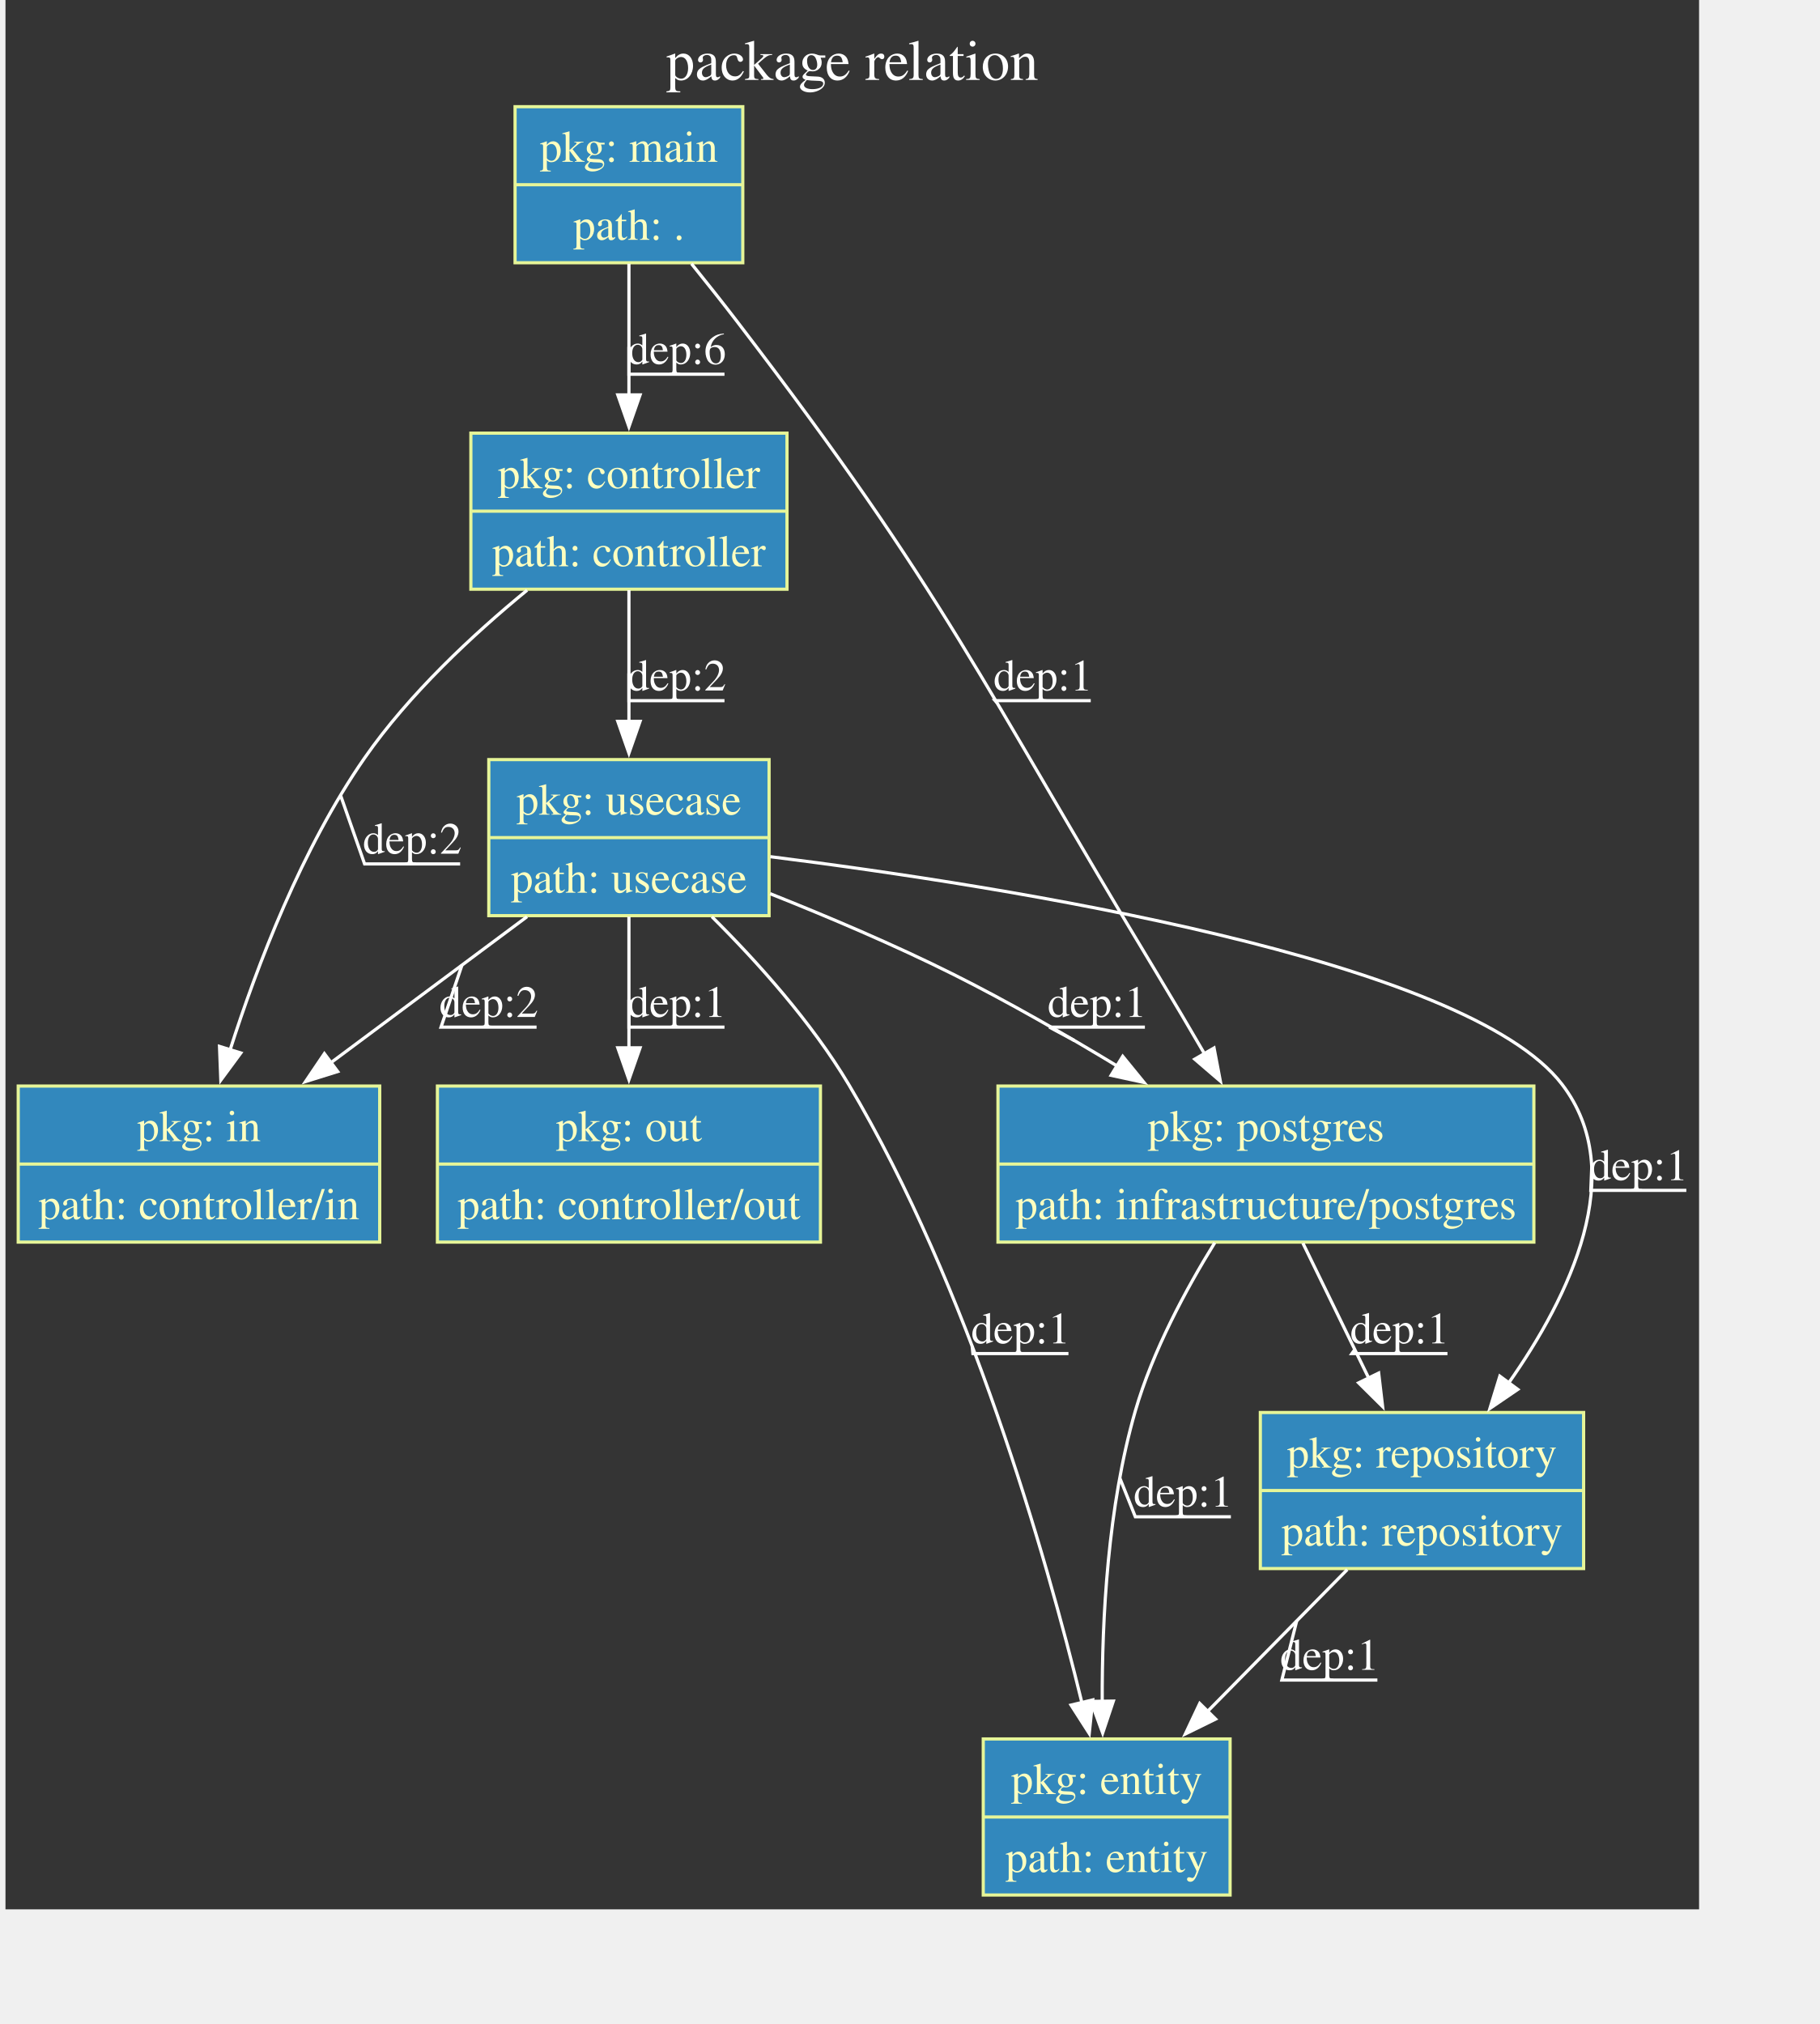
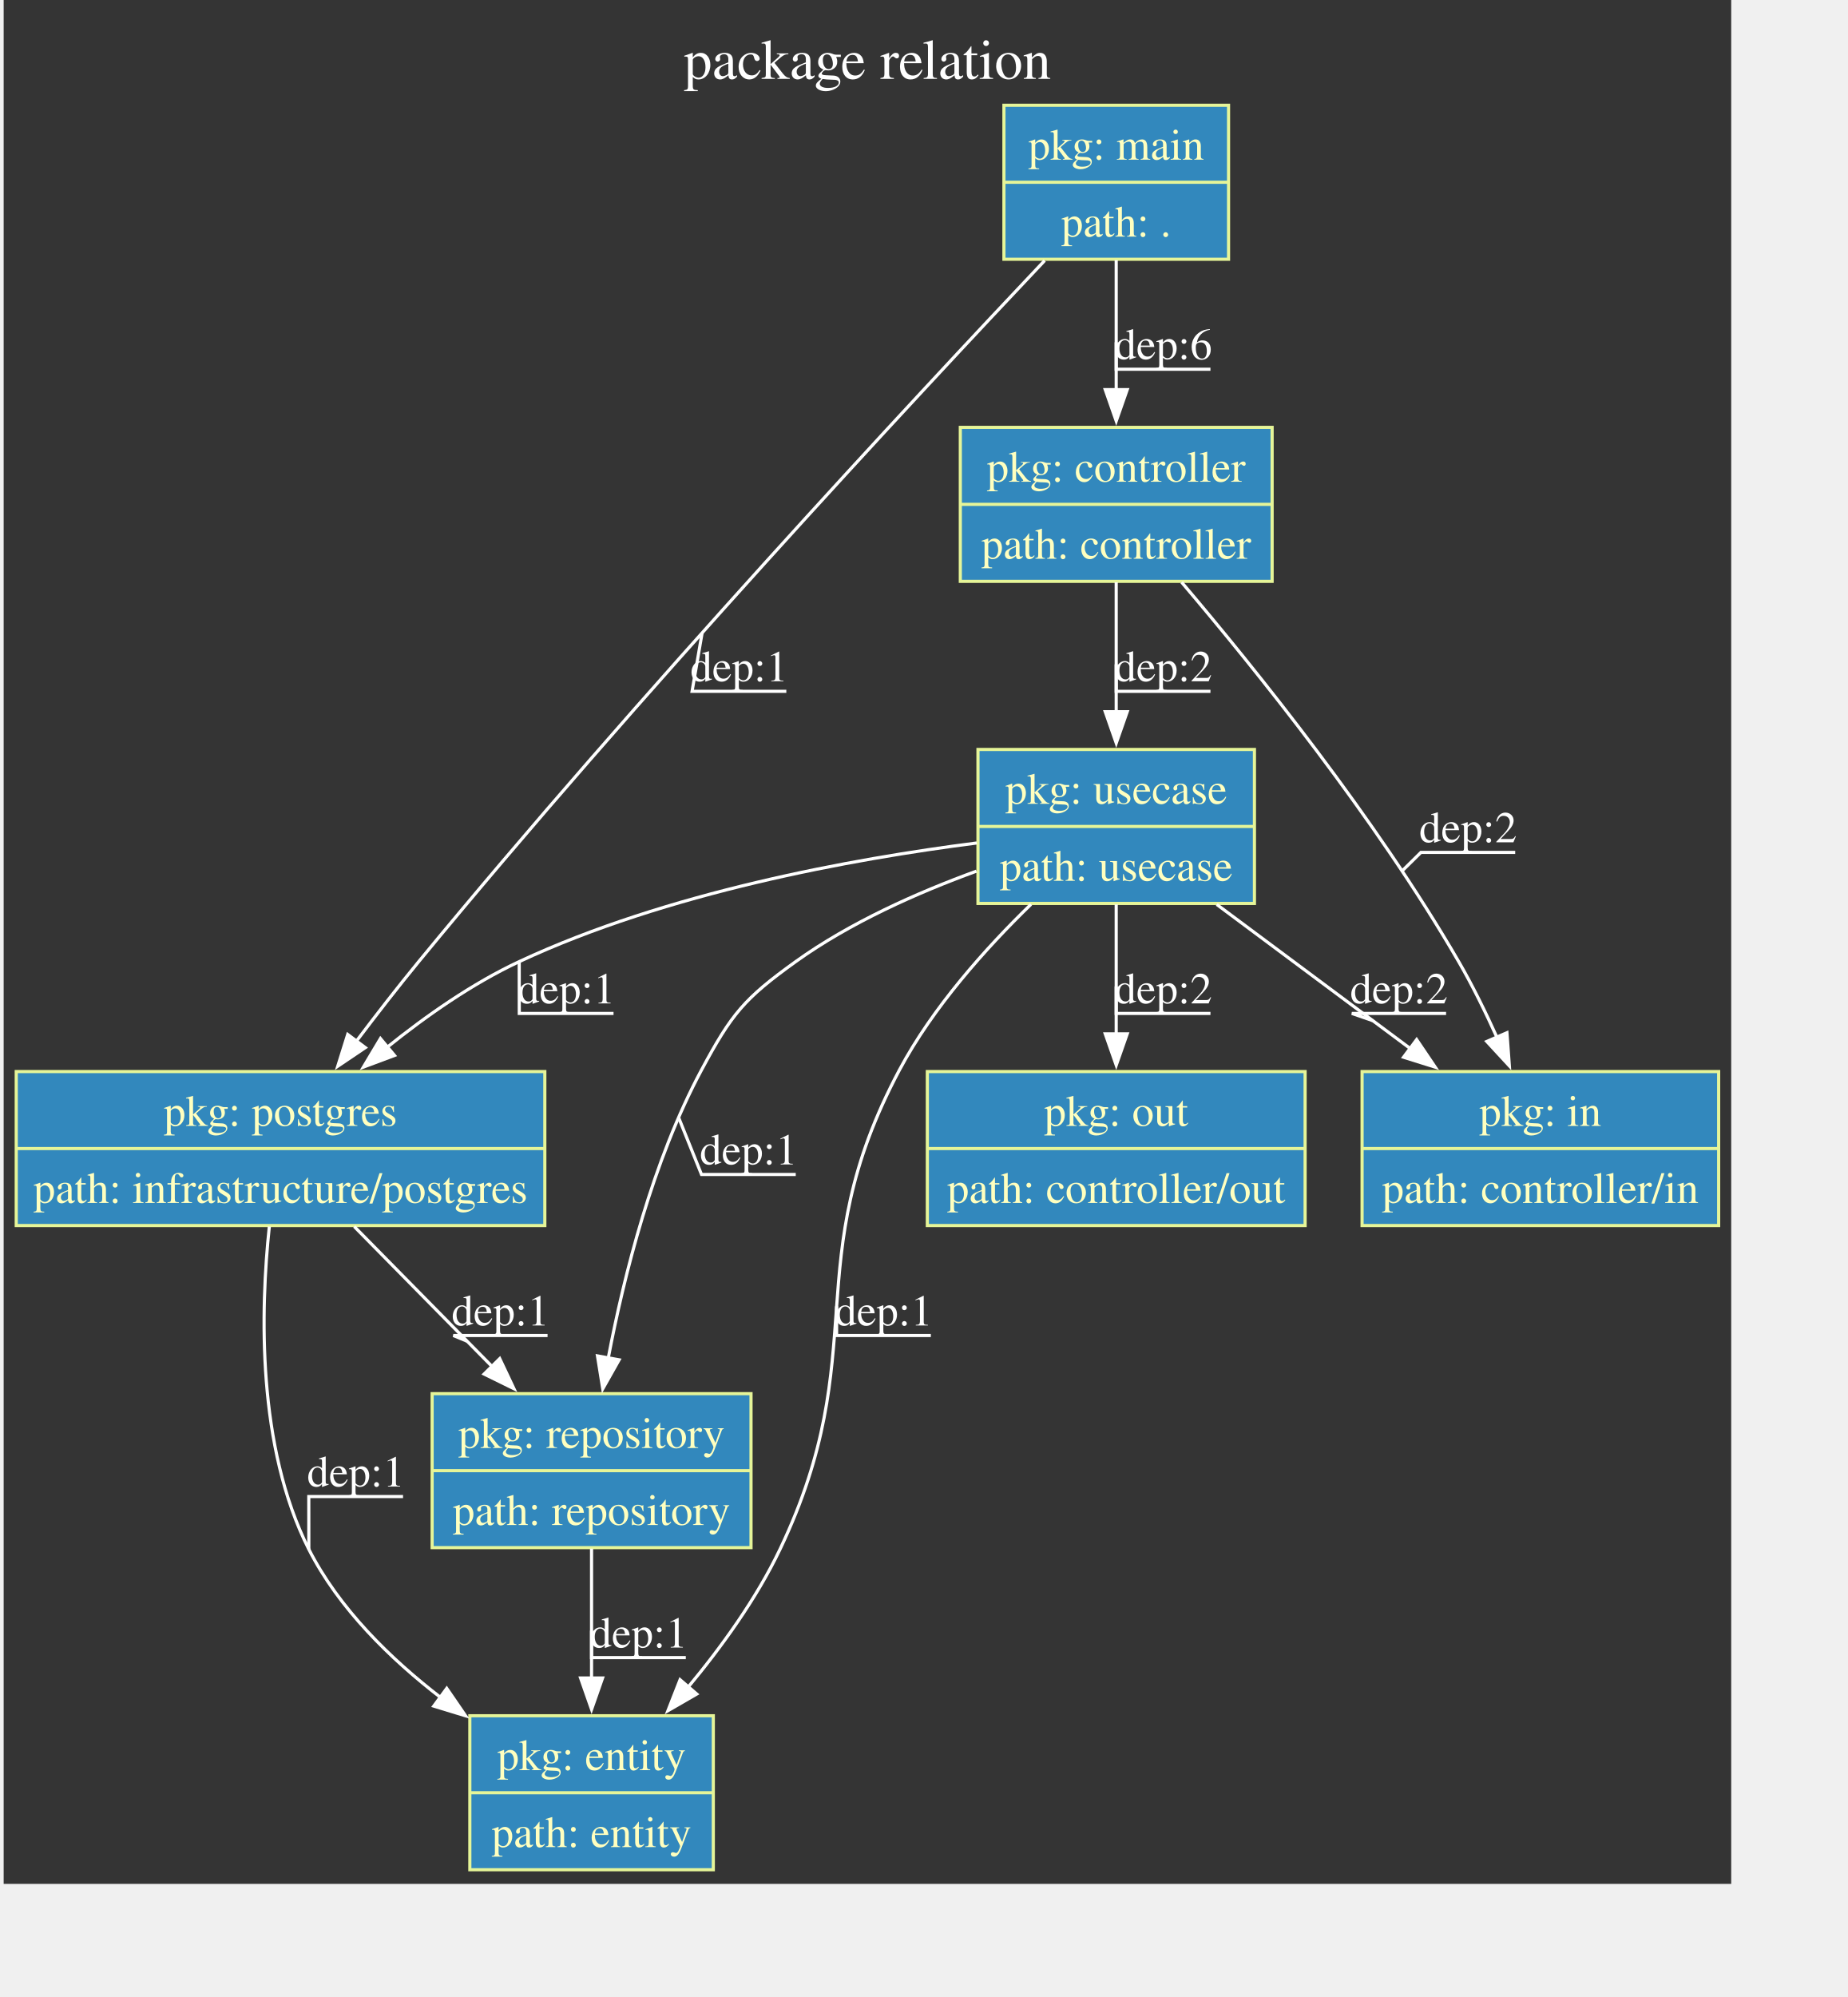
- <svg xmlns="http://www.w3.org/2000/svg" width="604pt" height="672pt" viewBox="36.00 36.00 567.75 635.50">
+ <svg xmlns="http://www.w3.org/2000/svg" width="622pt" height="672pt" viewBox="36.00 36.00 585.88 635.50">
  <g id="graph0" class="graph" transform="scale(1 1) rotate(0) translate(40 631.5)">
-     <polygon fill="#343434" stroke="none" points="-4,4 -4,-595.5 527.75,-595.5 527.75,4 -4,4" />
-     <text text-anchor="middle" x="261.88" y="-570.4" font-family="Times,serif" font-size="18.00" fill="white">package relation</text>
+     <polygon fill="#343434" stroke="none" points="-4,4 -4,-595.5 545.88,-595.5 545.88,4 -4,4" />
+     <text text-anchor="middle" x="270.94" y="-570.4" font-family="Times,serif" font-size="18.00" fill="white">package relation</text>
    <g id="node1" class="node">
-       <polygon fill="#3288bd" stroke="#e6f598" points="390,-103 390,-152 491.5,-152 491.5,-103 390,-103" />
-       <text text-anchor="middle" x="440.75" y="-134.7" font-family="Times,serif" font-size="14.00" fill="#ffffbf">pkg: repository</text>
-       <polyline fill="none" stroke="#e6f598" points="390,-127.5 491.5,-127.5" />
-       <text text-anchor="middle" x="440.75" y="-110.2" font-family="Times,serif" font-size="14.00" fill="#ffffbf">path: repository</text>
+       <polygon fill="#3288bd" stroke="#e6f598" points="0,-205.5 0,-254.5 168.25,-254.5 168.25,-205.5 0,-205.5" />
+       <text text-anchor="middle" x="84.12" y="-237.2" font-family="Times,serif" font-size="14.00" fill="#ffffbf">pkg: postgres</text>
+       <polyline fill="none" stroke="#e6f598" points="0,-230 168.25,-230" />
+       <text text-anchor="middle" x="84.12" y="-212.7" font-family="Times,serif" font-size="14.00" fill="#ffffbf">path: infrastructure/postgres</text>
    </g>
    <g id="node2" class="node">
-       <polygon fill="#3288bd" stroke="#e6f598" points="303,-0.5 303,-49.5 380.5,-49.5 380.5,-0.5 303,-0.5" />
-       <text text-anchor="middle" x="341.75" y="-32.2" font-family="Times,serif" font-size="14.00" fill="#ffffbf">pkg: entity</text>
-       <polyline fill="none" stroke="#e6f598" points="303,-25 380.5,-25" />
-       <text text-anchor="middle" x="341.75" y="-7.7" font-family="Times,serif" font-size="14.00" fill="#ffffbf">path: entity</text>
+       <polygon fill="#3288bd" stroke="#e6f598" points="144.38,-0.5 144.38,-49.5 221.88,-49.5 221.88,-0.5 144.38,-0.5" />
+       <text text-anchor="middle" x="183.12" y="-32.2" font-family="Times,serif" font-size="14.00" fill="#ffffbf">pkg: entity</text>
+       <polyline fill="none" stroke="#e6f598" points="144.38,-25 221.88,-25" />
+       <text text-anchor="middle" x="183.12" y="-7.7" font-family="Times,serif" font-size="14.00" fill="#ffffbf">path: entity</text>
    </g>
    <g id="edge1" class="edge">
-       <path fill="none" stroke="white" d="M417.29,-102.68C404.19,-89.39 387.7,-72.64 373.46,-58.19" />
-       <polygon fill="white" stroke="white" points="375.96,-55.74 366.45,-51.07 370.97,-60.65 375.96,-55.74" />
-       <text text-anchor="middle" x="411.75" y="-71.2" font-family="Times,serif" font-size="14.00" fill="white">dep:1</text>
-       <polyline fill="none" stroke="white" points="426.75,-68 396.75,-68 401.42,-86.57" />
+       <path fill="none" stroke="white" d="M80.56,-205.18C77.73,-178.62 76.62,-135.11 93.12,-102.5 102.66,-83.67 119.08,-67.61 135.3,-55.14" />
+       <polygon fill="white" stroke="white" points="137.03,-58.22 143.03,-49.48 132.89,-52.57 137.03,-58.22" />
+       <text text-anchor="middle" x="108.12" y="-122.45" font-family="Times,serif" font-size="14.00" fill="white">dep:1</text>
+       <polyline fill="none" stroke="white" points="123.12,-119.25 93.12,-119.25 93.13,-102.49" />
    </g>
    <g id="node3" class="node">
-       <polygon fill="#3288bd" stroke="#e6f598" points="147.75,-308 147.75,-357 235.75,-357 235.75,-308 147.75,-308" />
-       <text text-anchor="middle" x="191.75" y="-339.7" font-family="Times,serif" font-size="14.00" fill="#ffffbf">pkg: usecase</text>
-       <polyline fill="none" stroke="#e6f598" points="147.75,-332.5 235.75,-332.5" />
-       <text text-anchor="middle" x="191.75" y="-315.2" font-family="Times,serif" font-size="14.00" fill="#ffffbf">path: usecase</text>
+       <polygon fill="#3288bd" stroke="#e6f598" points="132.38,-103 132.38,-152 233.88,-152 233.88,-103 132.38,-103" />
+       <text text-anchor="middle" x="183.12" y="-134.7" font-family="Times,serif" font-size="14.00" fill="#ffffbf">pkg: repository</text>
+       <polyline fill="none" stroke="#e6f598" points="132.38,-127.5 233.88,-127.5" />
+       <text text-anchor="middle" x="183.12" y="-110.2" font-family="Times,serif" font-size="14.00" fill="#ffffbf">path: repository</text>
+     </g>
+     <g id="edge2" class="edge">
+       <path fill="none" stroke="white" d="M107.59,-205.18C120.68,-191.89 137.18,-175.14 151.41,-160.69" />
+       <polygon fill="white" stroke="white" points="153.9,-163.15 158.43,-153.57 148.92,-158.24 153.9,-163.15" />
+       <text text-anchor="middle" x="154.12" y="-173.7" font-family="Times,serif" font-size="14.00" fill="white">dep:1</text>
+       <polyline fill="none" stroke="white" points="169.12,-170.5 139.12,-170.5 143.55,-168.67" />
    </g>
    <g id="edge5" class="edge">
-       <path fill="none" stroke="white" d="M236.14,-326.52C310.4,-317.17 454.69,-294.31 484.75,-255 505.97,-227.24 487.12,-188.48 467.92,-161.2" />
-       <polygon fill="white" stroke="white" points="470.84,-159.25 462.08,-153.28 465.2,-163.41 470.84,-159.25" />
-       <text text-anchor="middle" x="508.75" y="-224.95" font-family="Times,serif" font-size="14.00" fill="white">dep:1</text>
-       <polyline fill="none" stroke="white" points="523.75,-221.75 493.75,-221.75 494.05,-229.09" />
-     </g>
-     <g id="edge2" class="edge">
-       <path fill="none" stroke="white" d="M217.8,-307.67C232.06,-293.5 249.13,-274.52 260.75,-255 298.63,-191.36 322.66,-107.27 334.01,-60.73" />
-       <polygon fill="white" stroke="white" points="337.37,-61.76 336.28,-51.22 330.56,-60.14 337.37,-61.76" />
-       <text text-anchor="middle" x="314.75" y="-173.7" font-family="Times,serif" font-size="14.00" fill="white">dep:1</text>
-       <polyline fill="none" stroke="white" points="329.75,-170.5 299.75,-170.5 299.51,-172.86" />
+       <path fill="none" stroke="white" d="M183.12,-102.68C183.12,-90.38 183.12,-75.13 183.12,-61.47" />
+       <polygon fill="white" stroke="white" points="186.63,-61.51 183.13,-51.51 179.63,-61.51 186.63,-61.51" />
+       <text text-anchor="middle" x="198.12" y="-71.2" font-family="Times,serif" font-size="14.00" fill="white">dep:1</text>
+       <polyline fill="none" stroke="white" points="213.12,-68 183.12,-68 183.12,-76.6" />
    </g>
    <g id="node4" class="node">
-       <polygon fill="#3288bd" stroke="#e6f598" points="131.62,-205.5 131.62,-254.5 251.88,-254.5 251.88,-205.5 131.62,-205.5" />
-       <text text-anchor="middle" x="191.75" y="-237.2" font-family="Times,serif" font-size="14.00" fill="#ffffbf">pkg: out</text>
-       <polyline fill="none" stroke="#e6f598" points="131.62,-230 251.88,-230" />
-       <text text-anchor="middle" x="191.75" y="-212.7" font-family="Times,serif" font-size="14.00" fill="#ffffbf">path: controller/out</text>
+       <polygon fill="#3288bd" stroke="#e6f598" points="314.38,-513 314.38,-562 385.88,-562 385.88,-513 314.38,-513" />
+       <text text-anchor="middle" x="350.12" y="-544.7" font-family="Times,serif" font-size="14.00" fill="#ffffbf">pkg: main</text>
+       <polyline fill="none" stroke="#e6f598" points="314.38,-537.5 385.88,-537.5" />
+       <text text-anchor="middle" x="350.12" y="-520.2" font-family="Times,serif" font-size="14.00" fill="#ffffbf">path: .</text>
    </g>
    <g id="edge3" class="edge">
-       <path fill="none" stroke="white" d="M191.75,-307.68C191.75,-295.38 191.75,-280.13 191.75,-266.47" />
-       <polygon fill="white" stroke="white" points="195.25,-266.51 191.75,-256.51 188.25,-266.51 195.25,-266.51" />
-       <text text-anchor="middle" x="206.75" y="-276.2" font-family="Times,serif" font-size="14.00" fill="white">dep:1</text>
-       <polyline fill="none" stroke="white" points="221.75,-273 191.75,-273 191.75,-281.6" />
+       <path fill="none" stroke="white" d="M327.35,-512.58C286.3,-469.18 197.73,-374.09 128.12,-289.5 121.5,-281.44 114.59,-272.54 108.27,-264.16" />
+       <polygon fill="white" stroke="white" points="111.12,-262.12 102.34,-256.2 105.51,-266.31 111.12,-262.12" />
+       <text text-anchor="middle" x="230.12" y="-378.7" font-family="Times,serif" font-size="14.00" fill="white">dep:1</text>
+       <polyline fill="none" stroke="white" points="245.12,-375.5 215.12,-375.5 218.32,-394.11" />
    </g>
    <g id="node5" class="node">
-       <polygon fill="#3288bd" stroke="#e6f598" points="0,-205.5 0,-254.5 113.5,-254.5 113.5,-205.5 0,-205.5" />
-       <text text-anchor="middle" x="56.75" y="-237.2" font-family="Times,serif" font-size="14.00" fill="#ffffbf">pkg: in</text>
-       <polyline fill="none" stroke="#e6f598" points="0,-230 113.5,-230" />
-       <text text-anchor="middle" x="56.75" y="-212.7" font-family="Times,serif" font-size="14.00" fill="#ffffbf">path: controller/in</text>
+       <polygon fill="#3288bd" stroke="#e6f598" points="300.5,-410.5 300.5,-459.5 399.75,-459.5 399.75,-410.5 300.5,-410.5" />
+       <text text-anchor="middle" x="350.12" y="-442.2" font-family="Times,serif" font-size="14.00" fill="#ffffbf">pkg: controller</text>
+       <polyline fill="none" stroke="#e6f598" points="300.5,-435 399.75,-435" />
+       <text text-anchor="middle" x="350.12" y="-417.7" font-family="Times,serif" font-size="14.00" fill="#ffffbf">path: controller</text>
    </g>
    <g id="edge4" class="edge">
-       <path fill="none" stroke="white" d="M159.76,-307.68C141.31,-293.95 117.93,-276.54 98.1,-261.78" />
-       <polygon fill="white" stroke="white" points="100.31,-259.06 90.2,-255.9 96.13,-264.68 100.31,-259.06" />
-       <text text-anchor="middle" x="147.75" y="-276.2" font-family="Times,serif" font-size="14.00" fill="white">dep:2</text>
-       <polyline fill="none" stroke="white" points="162.75,-273 132.75,-273 139.33,-292.48" />
+       <path fill="none" stroke="white" d="M350.12,-512.68C350.12,-500.38 350.12,-485.13 350.12,-471.47" />
+       <polygon fill="white" stroke="white" points="353.63,-471.51 350.13,-461.51 346.63,-471.51 353.63,-471.51" />
+       <text text-anchor="middle" x="365.12" y="-481.2" font-family="Times,serif" font-size="14.00" fill="white">dep:6</text>
+       <polyline fill="none" stroke="white" points="380.12,-478 350.12,-478 350.12,-486.6" />
    </g>
    <g id="node6" class="node">
-       <polygon fill="#3288bd" stroke="#e6f598" points="307.62,-205.5 307.62,-254.5 475.88,-254.5 475.88,-205.5 307.62,-205.5" />
-       <text text-anchor="middle" x="391.75" y="-237.2" font-family="Times,serif" font-size="14.00" fill="#ffffbf">pkg: postgres</text>
-       <polyline fill="none" stroke="#e6f598" points="307.62,-230 475.88,-230" />
-       <text text-anchor="middle" x="391.75" y="-212.7" font-family="Times,serif" font-size="14.00" fill="#ffffbf">path: infrastructure/postgres</text>
+       <polygon fill="#3288bd" stroke="#e6f598" points="306.12,-308 306.12,-357 394.12,-357 394.12,-308 306.12,-308" />
+       <text text-anchor="middle" x="350.12" y="-339.7" font-family="Times,serif" font-size="14.00" fill="#ffffbf">pkg: usecase</text>
+       <polyline fill="none" stroke="#e6f598" points="306.12,-332.5 394.12,-332.5" />
+       <text text-anchor="middle" x="350.12" y="-315.2" font-family="Times,serif" font-size="14.00" fill="#ffffbf">path: usecase</text>
+     </g>
+     <g id="edge12" class="edge">
+       <path fill="none" stroke="white" d="M350.12,-410.18C350.12,-397.88 350.12,-382.63 350.12,-368.97" />
+       <polygon fill="white" stroke="white" points="353.63,-369.01 350.13,-359.01 346.63,-369.01 353.63,-369.01" />
+       <text text-anchor="middle" x="365.12" y="-378.7" font-family="Times,serif" font-size="14.00" fill="white">dep:2</text>
+       <polyline fill="none" stroke="white" points="380.12,-375.5 350.12,-375.5 350.12,-384.1" />
+     </g>
+     <g id="node8" class="node">
+       <polygon fill="#3288bd" stroke="#e6f598" points="428.38,-205.5 428.38,-254.5 541.88,-254.5 541.88,-205.5 428.38,-205.5" />
+       <text text-anchor="middle" x="485.12" y="-237.2" font-family="Times,serif" font-size="14.00" fill="#ffffbf">pkg: in</text>
+       <polyline fill="none" stroke="#e6f598" points="428.38,-230 541.88,-230" />
+       <text text-anchor="middle" x="485.12" y="-212.7" font-family="Times,serif" font-size="14.00" fill="#ffffbf">path: controller/in</text>
+     </g>
+     <g id="edge11" class="edge">
+       <path fill="none" stroke="white" d="M370.95,-410.21C394.45,-382.57 432.82,-334.91 459.12,-289.5 463.54,-281.88 467.71,-273.37 471.37,-265.25" />
+       <polygon fill="white" stroke="white" points="474.49,-266.86 475.26,-256.3 468.07,-264.08 474.49,-266.86" />
+       <text text-anchor="middle" x="462.12" y="-327.45" font-family="Times,serif" font-size="14.00" fill="white">dep:2</text>
+       <polyline fill="none" stroke="white" points="477.12,-324.25 447.12,-324.25 441.12,-318.33" />
+     </g>
+     <g id="edge7" class="edge">
+       <path fill="none" stroke="white" d="M305.74,-327.24C266.06,-322.17 207.11,-311.44 160.12,-289.5 145.19,-282.53 130.45,-272.2 117.97,-262.16" />
+       <polygon fill="white" stroke="white" points="120.41,-259.63 110.49,-255.92 115.93,-265.01 120.41,-259.63" />
+       <text text-anchor="middle" x="175.12" y="-276.2" font-family="Times,serif" font-size="14.00" fill="white">dep:1</text>
+       <polyline fill="none" stroke="white" points="190.12,-273 160.12,-273 160.1,-289.49" />
+     </g>
+     <g id="edge8" class="edge">
+       <path fill="none" stroke="white" d="M323.01,-307.74C308.59,-293.74 291.71,-274.89 281.12,-255 248.31,-193.34 273.19,-165.55 243.12,-102.5 235.63,-86.78 224.43,-71.3 213.72,-58.43" />
+       <polygon fill="white" stroke="white" points="216.61,-56.41 207.43,-51.11 211.3,-60.97 216.61,-56.41" />
+       <text text-anchor="middle" x="276.12" y="-173.7" font-family="Times,serif" font-size="14.00" fill="white">dep:1</text>
+       <polyline fill="none" stroke="white" points="291.12,-170.5 261.12,-170.5 261.13,-179.8" />
    </g>
    <g id="edge6" class="edge">
-       <path fill="none" stroke="white" d="M236.06,-314.91C254.21,-307.69 275.26,-298.76 293.75,-289.5 310.92,-280.9 329.13,-270.43 345.13,-260.74" />
-       <polygon fill="white" stroke="white" points="346.79,-263.83 353.49,-255.62 343.14,-257.86 346.79,-263.83" />
-       <text text-anchor="middle" x="338.75" y="-276.2" font-family="Times,serif" font-size="14.00" fill="white">dep:1</text>
-       <polyline fill="none" stroke="white" points="353.75,-273 323.75,-273 331.57,-268.81" />
+       <path fill="none" stroke="white" d="M305.64,-318.28C286.86,-311.44 265.39,-301.9 248.12,-289.5 231.62,-277.65 227.74,-272.9 218.12,-255 202.61,-226.1 193.47,-189.7 188.45,-163.38" />
+       <polygon fill="white" stroke="white" points="191.9,-162.77 186.69,-153.54 185.01,-164.01 191.9,-162.77" />
+       <text text-anchor="middle" x="233.12" y="-224.95" font-family="Times,serif" font-size="14.00" fill="white">dep:1</text>
+       <polyline fill="none" stroke="white" points="248.12,-221.75 218.12,-221.75 210.83,-239.89" />
+     </g>
+     <g id="node7" class="node">
+       <polygon fill="#3288bd" stroke="#e6f598" points="290,-205.5 290,-254.5 410.25,-254.5 410.25,-205.5 290,-205.5" />
+       <text text-anchor="middle" x="350.12" y="-237.2" font-family="Times,serif" font-size="14.00" fill="#ffffbf">pkg: out</text>
+       <polyline fill="none" stroke="#e6f598" points="290,-230 410.25,-230" />
+       <text text-anchor="middle" x="350.12" y="-212.7" font-family="Times,serif" font-size="14.00" fill="#ffffbf">path: controller/out</text>
    </g>
    <g id="edge9" class="edge">
-       <path fill="none" stroke="white" d="M403.36,-205.18C409.54,-192.51 417.25,-176.7 424.06,-162.73" />
-       <polygon fill="white" stroke="white" points="427.15,-164.38 428.39,-153.85 420.86,-161.31 427.15,-164.38" />
-       <text text-anchor="middle" x="433.75" y="-173.7" font-family="Times,serif" font-size="14.00" fill="white">dep:1</text>
-       <polyline fill="none" stroke="white" points="448.75,-170.5 418.75,-170.5 419.65,-171.77" />
+       <path fill="none" stroke="white" d="M350.12,-307.68C350.12,-295.38 350.12,-280.13 350.12,-266.47" />
+       <polygon fill="white" stroke="white" points="353.63,-266.51 350.13,-256.51 346.63,-266.51 353.63,-266.51" />
+       <text text-anchor="middle" x="365.12" y="-276.2" font-family="Times,serif" font-size="14.00" fill="white">dep:2</text>
+       <polyline fill="none" stroke="white" points="380.12,-273 350.12,-273 350.12,-281.6" />
    </g>
    <g id="edge10" class="edge">
-       <path fill="none" stroke="white" d="M375.69,-205.32C366.68,-190.75 356.19,-171.32 350.75,-152.5 342.09,-122.56 340.26,-87.04 340.35,-61.28" />
-       <polygon fill="white" stroke="white" points="343.85,-61.39 340.49,-51.34 336.85,-61.29 343.85,-61.39" />
-       <text text-anchor="middle" x="365.75" y="-122.45" font-family="Times,serif" font-size="14.00" fill="white">dep:1</text>
-       <polyline fill="none" stroke="white" points="380.75,-119.25 350.75,-119.25 345.86,-131.47" />
-     </g>
-     <g id="node7" class="node">
-       <polygon fill="#3288bd" stroke="#e6f598" points="142.12,-410.5 142.12,-459.5 241.38,-459.5 241.38,-410.5 142.12,-410.5" />
-       <text text-anchor="middle" x="191.75" y="-442.2" font-family="Times,serif" font-size="14.00" fill="#ffffbf">pkg: controller</text>
-       <polyline fill="none" stroke="#e6f598" points="142.12,-435 241.38,-435" />
-       <text text-anchor="middle" x="191.75" y="-417.7" font-family="Times,serif" font-size="14.00" fill="#ffffbf">path: controller</text>
-     </g>
-     <g id="edge8" class="edge">
-       <path fill="none" stroke="white" d="M191.75,-410.18C191.75,-397.88 191.75,-382.63 191.75,-368.97" />
-       <polygon fill="white" stroke="white" points="195.25,-369.01 191.75,-359.01 188.25,-369.01 195.25,-369.01" />
-       <text text-anchor="middle" x="206.75" y="-378.7" font-family="Times,serif" font-size="14.00" fill="white">dep:2</text>
-       <polyline fill="none" stroke="white" points="221.75,-375.5 191.75,-375.5 191.75,-384.1" />
-     </g>
-     <g id="edge7" class="edge">
-       <path fill="none" stroke="white" d="M159.78,-410.2C142.86,-396.32 122.74,-377.61 108.75,-357.5 89.05,-329.19 74.96,-292.28 66.46,-265.65" />
-       <polygon fill="white" stroke="white" points="69.89,-264.89 63.61,-256.36 63.2,-266.95 69.89,-264.89" />
-       <text text-anchor="middle" x="123.75" y="-327.45" font-family="Times,serif" font-size="14.00" fill="white">dep:2</text>
-       <polyline fill="none" stroke="white" points="138.75,-324.25 108.75,-324.25 101.2,-345.81" />
-     </g>
-     <g id="node8" class="node">
-       <polygon fill="#3288bd" stroke="#e6f598" points="156,-513 156,-562 227.5,-562 227.5,-513 156,-513" />
-       <text text-anchor="middle" x="191.75" y="-544.7" font-family="Times,serif" font-size="14.00" fill="#ffffbf">pkg: main</text>
-       <polyline fill="none" stroke="#e6f598" points="156,-537.5 227.5,-537.5" />
-       <text text-anchor="middle" x="191.75" y="-520.2" font-family="Times,serif" font-size="14.00" fill="#ffffbf">path: .</text>
-     </g>
-     <g id="edge12" class="edge">
-       <path fill="none" stroke="white" d="M211.39,-512.69C216.15,-506.79 221.19,-500.46 225.75,-494.5 291.66,-408.48 301.71,-382.25 357.75,-289.5 362.58,-281.51 367.68,-272.85 372.43,-264.69" />
-       <polygon fill="white" stroke="white" points="375.46,-266.45 377.44,-256.04 369.4,-262.94 375.46,-266.45" />
-       <text text-anchor="middle" x="321.75" y="-378.7" font-family="Times,serif" font-size="14.00" fill="white">dep:1</text>
-       <polyline fill="none" stroke="white" points="336.75,-375.5 306.75,-375.5 307.27,-374.92" />
-     </g>
-     <g id="edge11" class="edge">
-       <path fill="none" stroke="white" d="M191.75,-512.68C191.75,-500.38 191.75,-485.13 191.75,-471.47" />
-       <polygon fill="white" stroke="white" points="195.25,-471.51 191.75,-461.51 188.25,-471.51 195.25,-471.51" />
-       <text text-anchor="middle" x="206.75" y="-481.2" font-family="Times,serif" font-size="14.00" fill="white">dep:6</text>
-       <polyline fill="none" stroke="white" points="221.75,-478 191.75,-478 191.75,-486.6" />
+       <path fill="none" stroke="white" d="M382.12,-307.68C400.56,-293.95 423.95,-276.54 443.78,-261.78" />
+       <polygon fill="white" stroke="white" points="445.75,-264.68 451.68,-255.9 441.57,-259.06 445.75,-264.68" />
+       <text text-anchor="middle" x="440.12" y="-276.2" font-family="Times,serif" font-size="14.00" fill="white">dep:2</text>
+       <polyline fill="none" stroke="white" points="455.12,-273 425.12,-273 431.81,-270.69" />
    </g>
  </g>
</svg>
